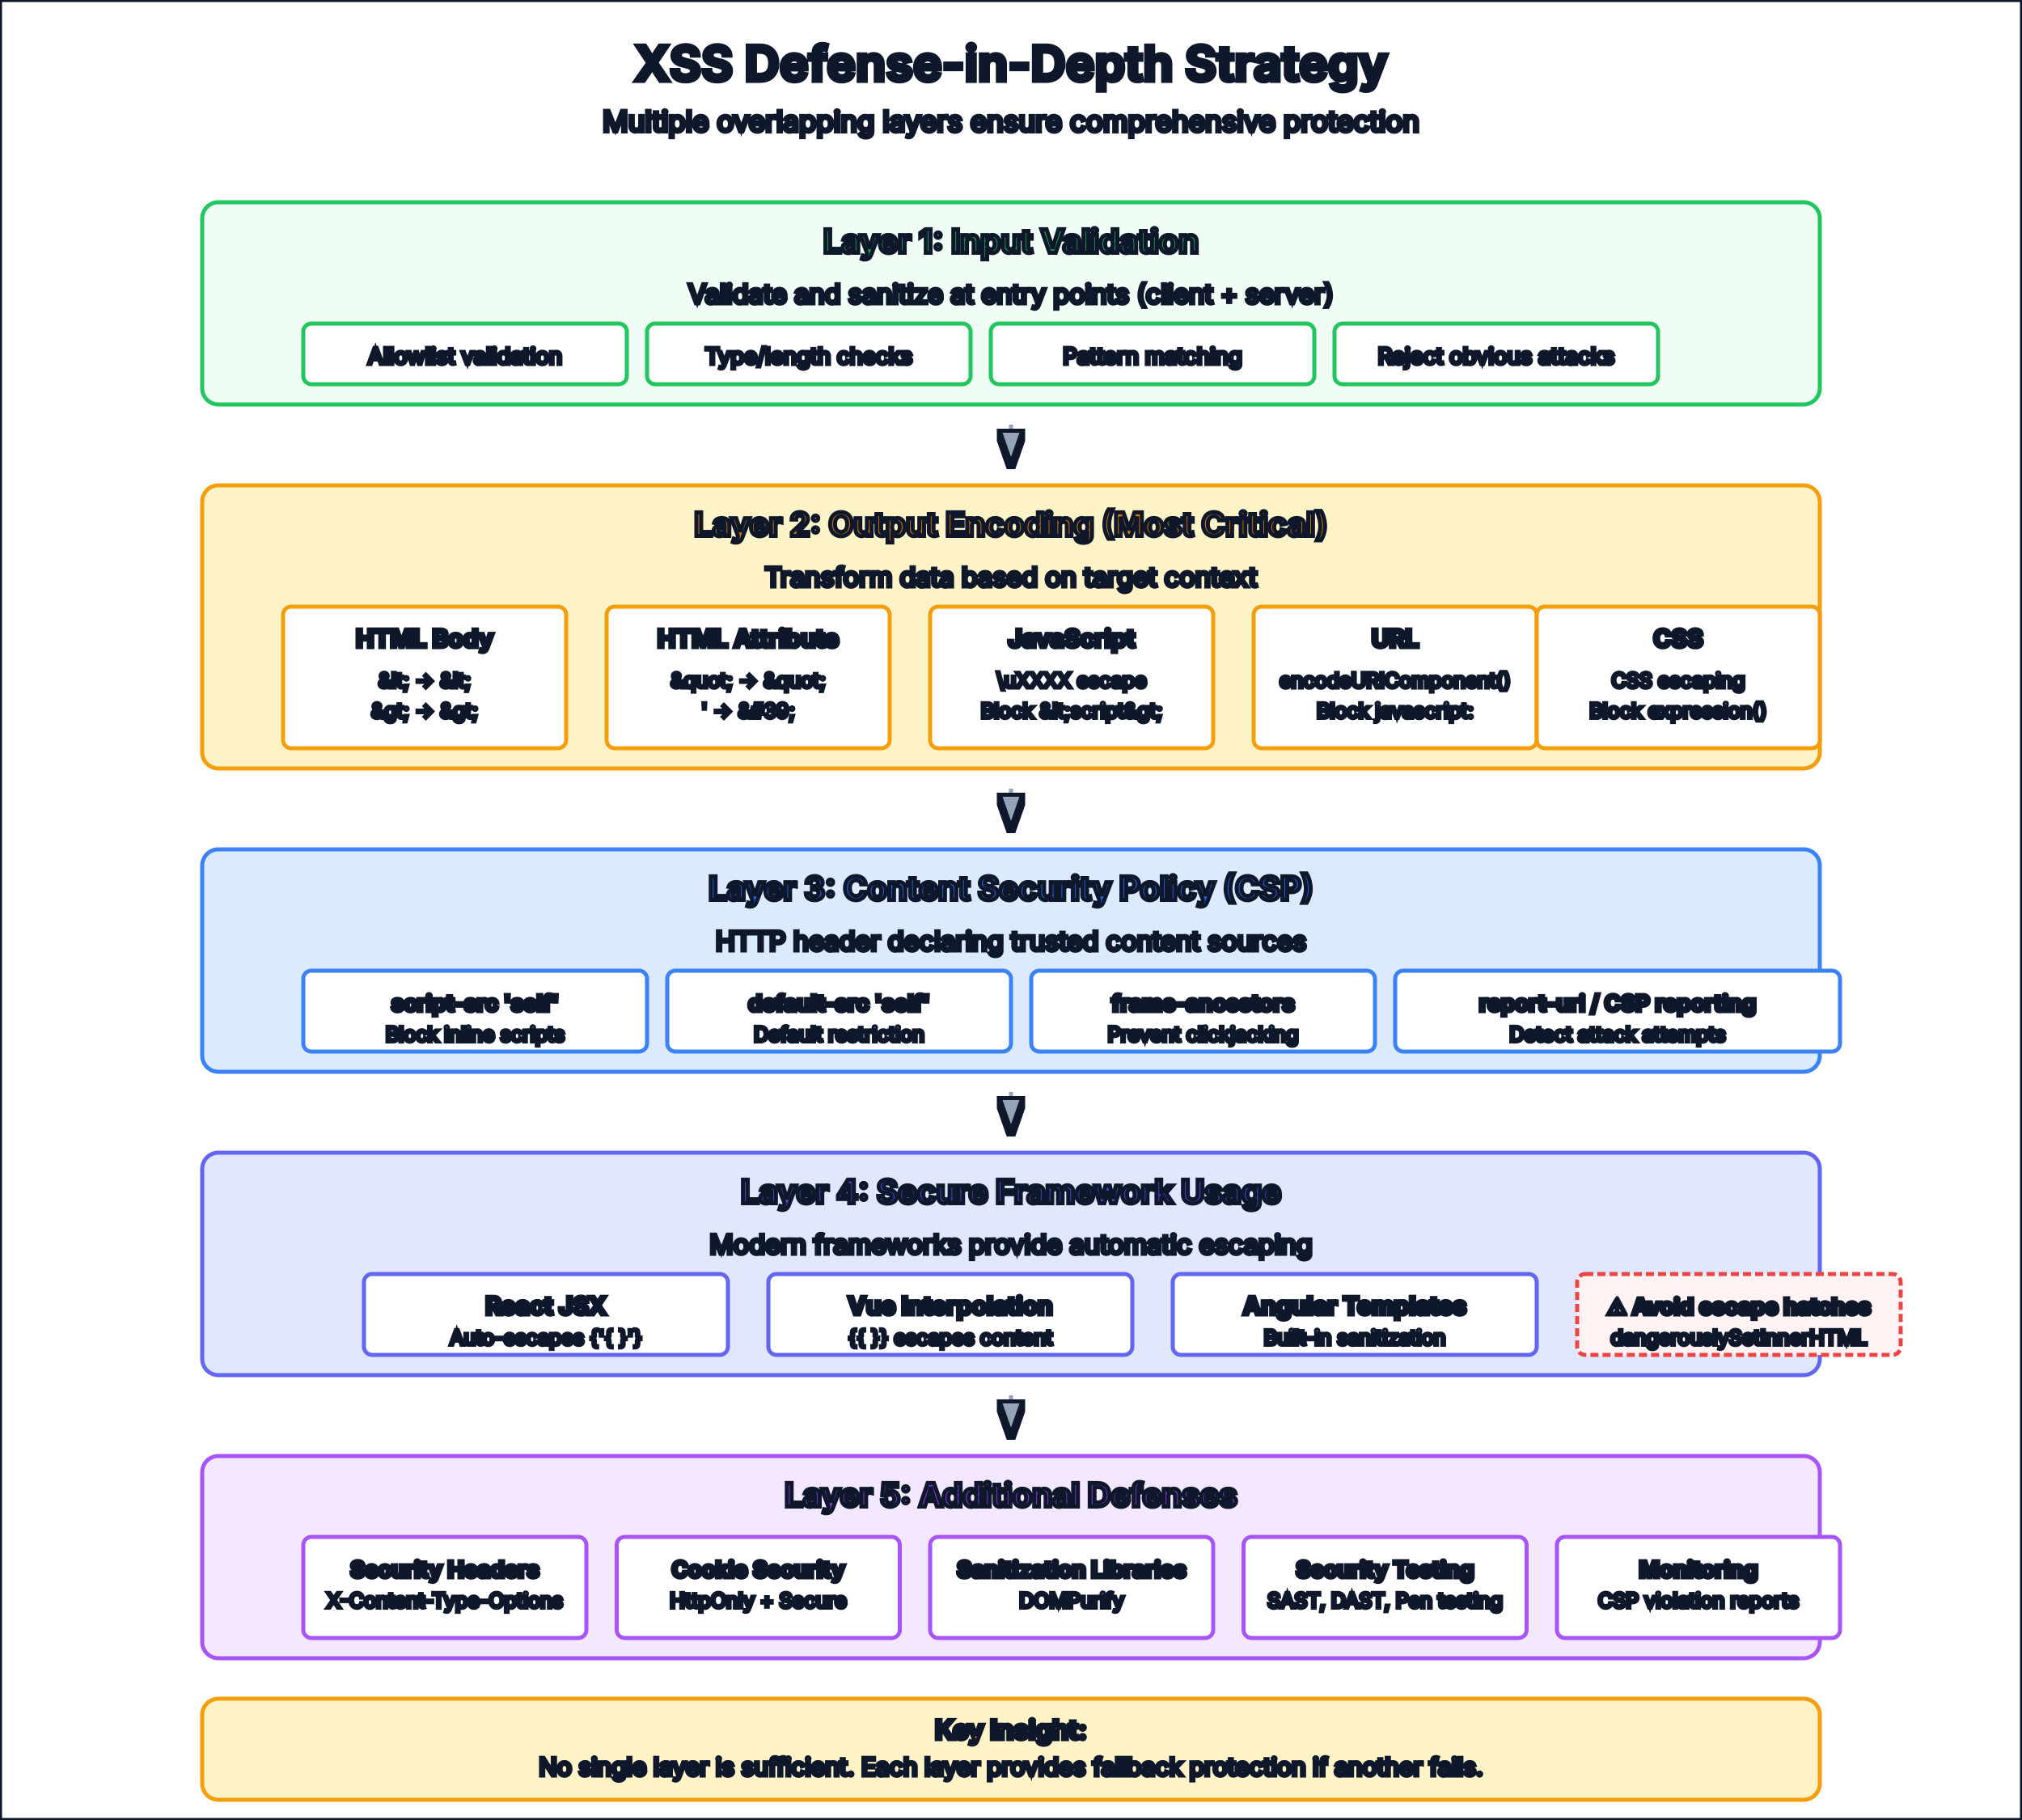
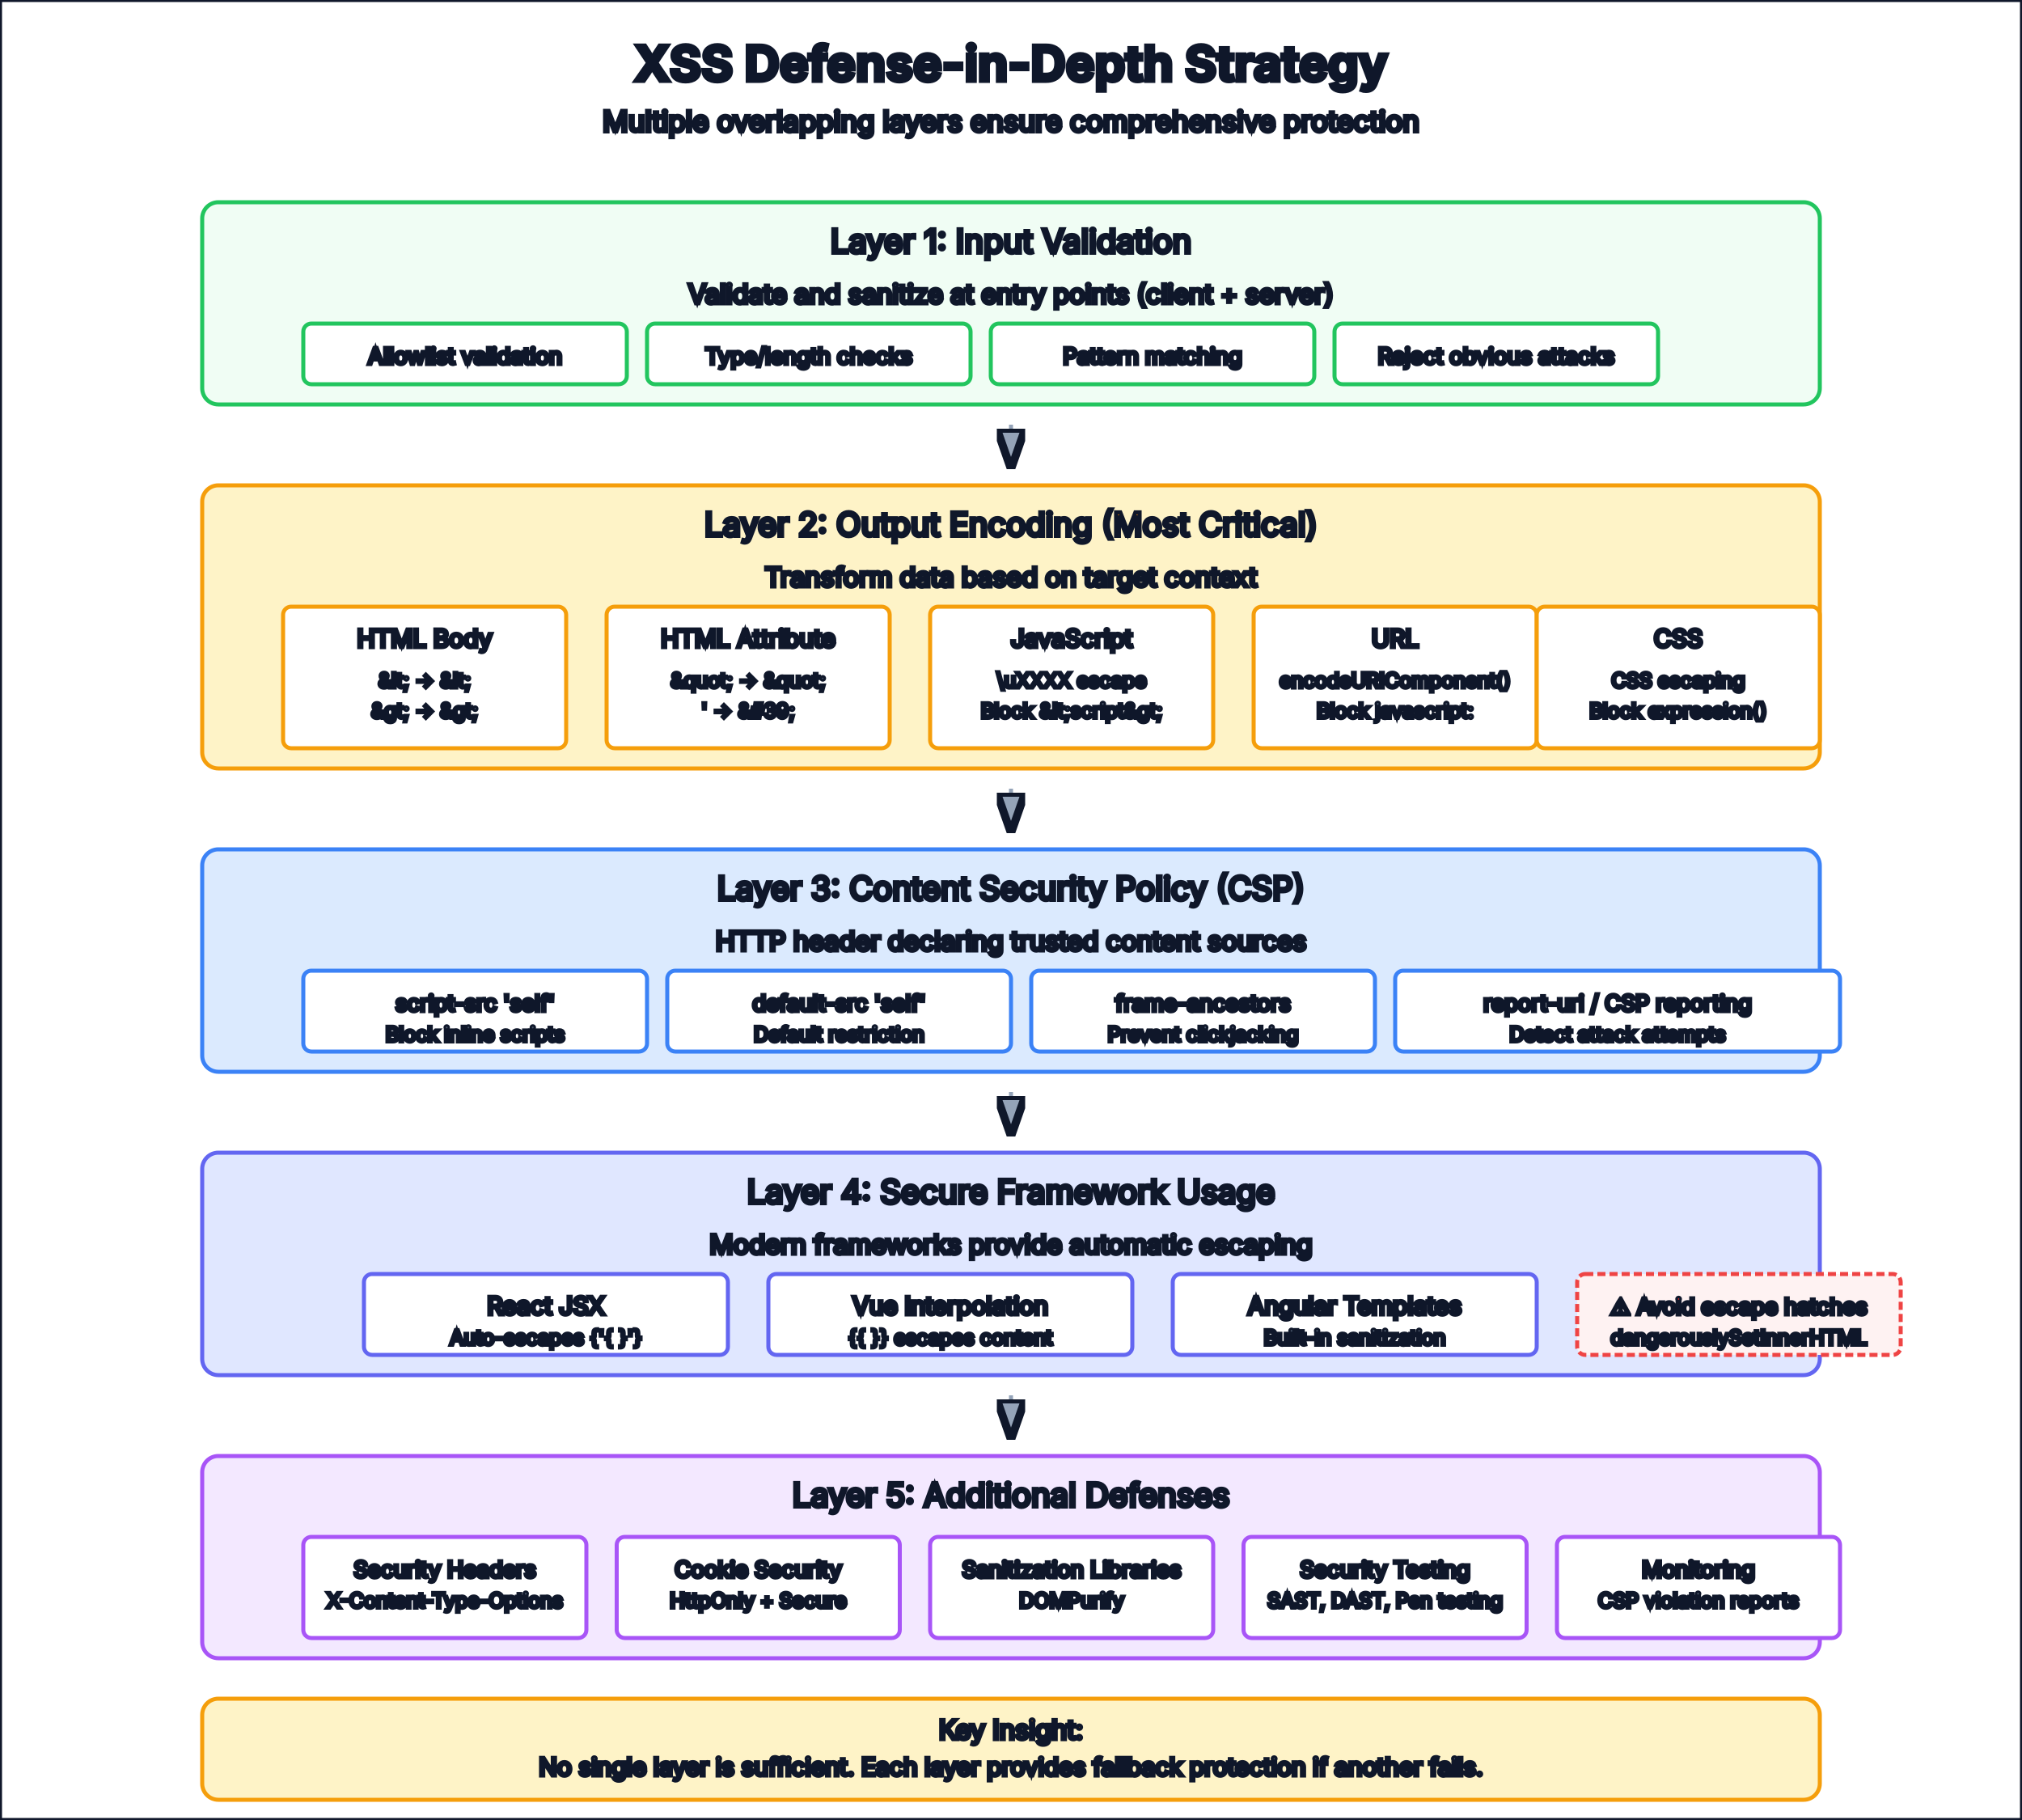
<svg xmlns="http://www.w3.org/2000/svg" viewBox="0 0 1000 900" fill="none" stroke="#0f172a" stroke-width="2">
  <rect width="1000" height="900" fill="#ffffff" />
  <text x="500" y="40" text-anchor="middle" font-family="system-ui, -apple-system, sans-serif" font-size="24" font-weight="bold" fill="#0f172a">XSS Defense-in-Depth Strategy</text>
  <text x="500" y="65" text-anchor="middle" font-family="system-ui, -apple-system, sans-serif" font-size="14" fill="#475569">Multiple overlapping layers ensure comprehensive protection</text>
  <g transform="translate(100, 100)">
    <rect x="0" y="0" width="800" height="100" rx="8" fill="#f0fdf4" stroke="#22c55e" stroke-width="2" />
-     <text x="400" y="25" text-anchor="middle" font-family="system-ui, -apple-system, sans-serif" font-size="16" font-weight="bold" fill="#16a34a">Layer 1: Input Validation</text>
+     <text x="400" y="25" text-anchor="middle" font-family="system-ui, -apple-system, sans-serif" font-size="16" font-weight="400" fill="#16a34a">Layer 1: Input Validation</text>
    <text x="400" y="50" text-anchor="middle" font-family="system-ui, -apple-system, sans-serif" font-size="13" fill="#475569">Validate and sanitize at entry points (client + server)</text>
    <g transform="translate(50, 60)">
      <rect x="0" y="0" width="160" height="30" rx="4" fill="#ffffff" stroke="#22c55e" />
      <text x="80" y="20" text-anchor="middle" font-family="system-ui, -apple-system, sans-serif" font-size="11" fill="#0f172a">Allowlist validation</text>
      <rect x="170" y="0" width="160" height="30" rx="4" fill="#ffffff" stroke="#22c55e" />
      <text x="250" y="20" text-anchor="middle" font-family="system-ui, -apple-system, sans-serif" font-size="11" fill="#0f172a">Type/length checks</text>
      <rect x="340" y="0" width="160" height="30" rx="4" fill="#ffffff" stroke="#22c55e" />
      <text x="420" y="20" text-anchor="middle" font-family="system-ui, -apple-system, sans-serif" font-size="11" fill="#0f172a">Pattern matching</text>
      <rect x="510" y="0" width="160" height="30" rx="4" fill="#ffffff" stroke="#22c55e" />
      <text x="590" y="20" text-anchor="middle" font-family="system-ui, -apple-system, sans-serif" font-size="11" fill="#0f172a">Reject obvious attacks</text>
    </g>
  </g>
  <line x1="500" y1="210" x2="500" y2="230" stroke="#94a3b8" stroke-width="2" marker-end="url(#arrowhead)" />
  <g transform="translate(100, 240)">
    <rect x="0" y="0" width="800" height="140" rx="8" fill="#fef3c7" stroke="#f59e0b" stroke-width="2" />
-     <text x="400" y="25" text-anchor="middle" font-family="system-ui, -apple-system, sans-serif" font-size="16" font-weight="bold" fill="#d97706">Layer 2: Output Encoding (Most Critical)</text>
+     <text x="400" y="25" text-anchor="middle" font-family="system-ui, -apple-system, sans-serif" font-size="16" font-weight="400" fill="#d97706">Layer 2: Output Encoding (Most Critical)</text>
    <text x="400" y="50" text-anchor="middle" font-family="system-ui, -apple-system, sans-serif" font-size="13" fill="#475569">Transform data based on target context</text>
    <g transform="translate(40, 60)">
      <rect x="0" y="0" width="140" height="70" rx="4" fill="#ffffff" stroke="#f59e0b" />
-       <text x="70" y="20" text-anchor="middle" font-family="system-ui, -apple-system, sans-serif" font-size="12" font-weight="bold" fill="#0f172a">HTML Body</text>
+       <text x="70" y="20" text-anchor="middle" font-family="system-ui, -apple-system, sans-serif" font-size="12" font-weight="400" fill="#0f172a">HTML Body</text>
      <text x="70" y="40" text-anchor="middle" font-family="system-ui, -apple-system, sans-serif" font-size="10" fill="#475569">&amp;lt; → &amp;lt;</text>
      <text x="70" y="55" text-anchor="middle" font-family="system-ui, -apple-system, sans-serif" font-size="10" fill="#475569">&amp;gt; → &amp;gt;</text>
      <rect x="160" y="0" width="140" height="70" rx="4" fill="#ffffff" stroke="#f59e0b" />
-       <text x="230" y="20" text-anchor="middle" font-family="system-ui, -apple-system, sans-serif" font-size="12" font-weight="bold" fill="#0f172a">HTML Attribute</text>
+       <text x="230" y="20" text-anchor="middle" font-family="system-ui, -apple-system, sans-serif" font-size="12" font-weight="400" fill="#0f172a">HTML Attribute</text>
      <text x="230" y="40" text-anchor="middle" font-family="system-ui, -apple-system, sans-serif" font-size="10" fill="#475569">&amp;quot; → &amp;quot;</text>
      <text x="230" y="55" text-anchor="middle" font-family="system-ui, -apple-system, sans-serif" font-size="10" fill="#475569">' → &amp;#39;</text>
      <rect x="320" y="0" width="140" height="70" rx="4" fill="#ffffff" stroke="#f59e0b" />
-       <text x="390" y="20" text-anchor="middle" font-family="system-ui, -apple-system, sans-serif" font-size="12" font-weight="bold" fill="#0f172a">JavaScript</text>
+       <text x="390" y="20" text-anchor="middle" font-family="system-ui, -apple-system, sans-serif" font-size="12" font-weight="400" fill="#0f172a">JavaScript</text>
      <text x="390" y="40" text-anchor="middle" font-family="system-ui, -apple-system, sans-serif" font-size="10" fill="#475569">\uXXXX escape</text>
      <text x="390" y="55" text-anchor="middle" font-family="system-ui, -apple-system, sans-serif" font-size="10" fill="#475569">Block &amp;lt;script&amp;gt;</text>
      <rect x="480" y="0" width="140" height="70" rx="4" fill="#ffffff" stroke="#f59e0b" />
-       <text x="550" y="20" text-anchor="middle" font-family="system-ui, -apple-system, sans-serif" font-size="12" font-weight="bold" fill="#0f172a">URL</text>
+       <text x="550" y="20" text-anchor="middle" font-family="system-ui, -apple-system, sans-serif" font-size="12" font-weight="400" fill="#0f172a">URL</text>
      <text x="550" y="40" text-anchor="middle" font-family="system-ui, -apple-system, sans-serif" font-size="10" fill="#475569">encodeURIComponent()</text>
      <text x="550" y="55" text-anchor="middle" font-family="system-ui, -apple-system, sans-serif" font-size="10" fill="#475569">Block javascript:</text>
      <rect x="620" y="0" width="140" height="70" rx="4" fill="#ffffff" stroke="#f59e0b" />
-       <text x="690" y="20" text-anchor="middle" font-family="system-ui, -apple-system, sans-serif" font-size="12" font-weight="bold" fill="#0f172a">CSS</text>
+       <text x="690" y="20" text-anchor="middle" font-family="system-ui, -apple-system, sans-serif" font-size="12" font-weight="400" fill="#0f172a">CSS</text>
      <text x="690" y="40" text-anchor="middle" font-family="system-ui, -apple-system, sans-serif" font-size="10" fill="#475569">CSS escaping</text>
      <text x="690" y="55" text-anchor="middle" font-family="system-ui, -apple-system, sans-serif" font-size="10" fill="#475569">Block expression()</text>
    </g>
  </g>
  <line x1="500" y1="390" x2="500" y2="410" stroke="#94a3b8" stroke-width="2" marker-end="url(#arrowhead)" />
  <g transform="translate(100, 420)">
    <rect x="0" y="0" width="800" height="110" rx="8" fill="#dbeafe" stroke="#3b82f6" stroke-width="2" />
-     <text x="400" y="25" text-anchor="middle" font-family="system-ui, -apple-system, sans-serif" font-size="16" font-weight="bold" fill="#2563eb">Layer 3: Content Security Policy (CSP)</text>
+     <text x="400" y="25" text-anchor="middle" font-family="system-ui, -apple-system, sans-serif" font-size="16" font-weight="400" fill="#2563eb">Layer 3: Content Security Policy (CSP)</text>
    <text x="400" y="50" text-anchor="middle" font-family="system-ui, -apple-system, sans-serif" font-size="13" fill="#475569">HTTP header declaring trusted content sources</text>
    <g transform="translate(50, 60)">
      <rect x="0" y="0" width="170" height="40" rx="4" fill="#ffffff" stroke="#3b82f6" />
-       <text x="85" y="20" text-anchor="middle" font-family="system-ui, -apple-system, sans-serif" font-size="11" font-weight="bold" fill="#0f172a">script-src 'self'</text>
+       <text x="85" y="20" text-anchor="middle" font-family="system-ui, -apple-system, sans-serif" font-size="11" font-weight="400" fill="#0f172a">script-src 'self'</text>
      <text x="85" y="35" text-anchor="middle" font-family="system-ui, -apple-system, sans-serif" font-size="10" fill="#475569">Block inline scripts</text>
      <rect x="180" y="0" width="170" height="40" rx="4" fill="#ffffff" stroke="#3b82f6" />
-       <text x="265" y="20" text-anchor="middle" font-family="system-ui, -apple-system, sans-serif" font-size="11" font-weight="bold" fill="#0f172a">default-src 'self'</text>
+       <text x="265" y="20" text-anchor="middle" font-family="system-ui, -apple-system, sans-serif" font-size="11" font-weight="400" fill="#0f172a">default-src 'self'</text>
      <text x="265" y="35" text-anchor="middle" font-family="system-ui, -apple-system, sans-serif" font-size="10" fill="#475569">Default restriction</text>
      <rect x="360" y="0" width="170" height="40" rx="4" fill="#ffffff" stroke="#3b82f6" />
-       <text x="445" y="20" text-anchor="middle" font-family="system-ui, -apple-system, sans-serif" font-size="11" font-weight="bold" fill="#0f172a">frame-ancestors</text>
+       <text x="445" y="20" text-anchor="middle" font-family="system-ui, -apple-system, sans-serif" font-size="11" font-weight="400" fill="#0f172a">frame-ancestors</text>
      <text x="445" y="35" text-anchor="middle" font-family="system-ui, -apple-system, sans-serif" font-size="10" fill="#475569">Prevent clickjacking</text>
      <rect x="540" y="0" width="220" height="40" rx="4" fill="#ffffff" stroke="#3b82f6" />
-       <text x="650" y="20" text-anchor="middle" font-family="system-ui, -apple-system, sans-serif" font-size="11" font-weight="bold" fill="#0f172a">report-uri / CSP reporting</text>
+       <text x="650" y="20" text-anchor="middle" font-family="system-ui, -apple-system, sans-serif" font-size="11" font-weight="400" fill="#0f172a">report-uri / CSP reporting</text>
      <text x="650" y="35" text-anchor="middle" font-family="system-ui, -apple-system, sans-serif" font-size="10" fill="#475569">Detect attack attempts</text>
    </g>
  </g>
  <line x1="500" y1="540" x2="500" y2="560" stroke="#94a3b8" stroke-width="2" marker-end="url(#arrowhead)" />
  <g transform="translate(100, 570)">
    <rect x="0" y="0" width="800" height="110" rx="8" fill="#e0e7ff" stroke="#6366f1" stroke-width="2" />
-     <text x="400" y="25" text-anchor="middle" font-family="system-ui, -apple-system, sans-serif" font-size="16" font-weight="bold" fill="#4f46e5">Layer 4: Secure Framework Usage</text>
+     <text x="400" y="25" text-anchor="middle" font-family="system-ui, -apple-system, sans-serif" font-size="16" font-weight="400" fill="#4f46e5">Layer 4: Secure Framework Usage</text>
    <text x="400" y="50" text-anchor="middle" font-family="system-ui, -apple-system, sans-serif" font-size="13" fill="#475569">Modern frameworks provide automatic escaping</text>
    <g transform="translate(80, 60)">
      <rect x="0" y="0" width="180" height="40" rx="4" fill="#ffffff" stroke="#6366f1" />
-       <text x="90" y="20" text-anchor="middle" font-family="system-ui, -apple-system, sans-serif" font-size="12" font-weight="bold" fill="#0f172a">React JSX</text>
+       <text x="90" y="20" text-anchor="middle" font-family="system-ui, -apple-system, sans-serif" font-size="12" font-weight="400" fill="#0f172a">React JSX</text>
      <text x="90" y="35" text-anchor="middle" font-family="system-ui, -apple-system, sans-serif" font-size="10" fill="#475569">Auto-escapes {'{ }'}</text>
      <rect x="200" y="0" width="180" height="40" rx="4" fill="#ffffff" stroke="#6366f1" />
-       <text x="290" y="20" text-anchor="middle" font-family="system-ui, -apple-system, sans-serif" font-size="12" font-weight="bold" fill="#0f172a">Vue Interpolation</text>
+       <text x="290" y="20" text-anchor="middle" font-family="system-ui, -apple-system, sans-serif" font-size="12" font-weight="400" fill="#0f172a">Vue Interpolation</text>
      <text x="290" y="35" text-anchor="middle" font-family="system-ui, -apple-system, sans-serif" font-size="10" fill="#475569">{{ }} escapes content</text>
      <rect x="400" y="0" width="180" height="40" rx="4" fill="#ffffff" stroke="#6366f1" />
-       <text x="490" y="20" text-anchor="middle" font-family="system-ui, -apple-system, sans-serif" font-size="12" font-weight="bold" fill="#0f172a">Angular Templates</text>
+       <text x="490" y="20" text-anchor="middle" font-family="system-ui, -apple-system, sans-serif" font-size="12" font-weight="400" fill="#0f172a">Angular Templates</text>
      <text x="490" y="35" text-anchor="middle" font-family="system-ui, -apple-system, sans-serif" font-size="10" fill="#475569">Built-in sanitization</text>
      <rect x="600" y="0" width="160" height="40" rx="4" fill="#fef2f2" stroke="#ef4444" stroke-dasharray="4,2" />
-       <text x="680" y="20" text-anchor="middle" font-family="system-ui, -apple-system, sans-serif" font-size="11" font-weight="bold" fill="#dc2626">⚠️ Avoid escape hatches</text>
+       <text x="680" y="20" text-anchor="middle" font-family="system-ui, -apple-system, sans-serif" font-size="11" font-weight="400" fill="#dc2626">⚠️ Avoid escape hatches</text>
      <text x="680" y="35" text-anchor="middle" font-family="system-ui, -apple-system, sans-serif" font-size="10" fill="#475569">dangerouslySetInnerHTML</text>
    </g>
  </g>
  <line x1="500" y1="690" x2="500" y2="710" stroke="#94a3b8" stroke-width="2" marker-end="url(#arrowhead)" />
  <g transform="translate(100, 720)">
    <rect x="0" y="0" width="800" height="100" rx="8" fill="#f3e8ff" stroke="#a855f7" stroke-width="2" />
-     <text x="400" y="25" text-anchor="middle" font-family="system-ui, -apple-system, sans-serif" font-size="16" font-weight="bold" fill="#9333ea">Layer 5: Additional Defenses</text>
+     <text x="400" y="25" text-anchor="middle" font-family="system-ui, -apple-system, sans-serif" font-size="16" font-weight="400" fill="#9333ea">Layer 5: Additional Defenses</text>
    <g transform="translate(50, 40)">
      <rect x="0" y="0" width="140" height="50" rx="4" fill="#ffffff" stroke="#a855f7" />
-       <text x="70" y="20" text-anchor="middle" font-family="system-ui, -apple-system, sans-serif" font-size="11" font-weight="bold" fill="#0f172a">Security Headers</text>
+       <text x="70" y="20" text-anchor="middle" font-family="system-ui, -apple-system, sans-serif" font-size="11" font-weight="400" fill="#0f172a">Security Headers</text>
      <text x="70" y="35" text-anchor="middle" font-family="system-ui, -apple-system, sans-serif" font-size="10" fill="#475569">X-Content-Type-Options</text>
      <rect x="155" y="0" width="140" height="50" rx="4" fill="#ffffff" stroke="#a855f7" />
-       <text x="225" y="20" text-anchor="middle" font-family="system-ui, -apple-system, sans-serif" font-size="11" font-weight="bold" fill="#0f172a">Cookie Security</text>
+       <text x="225" y="20" text-anchor="middle" font-family="system-ui, -apple-system, sans-serif" font-size="11" font-weight="400" fill="#0f172a">Cookie Security</text>
      <text x="225" y="35" text-anchor="middle" font-family="system-ui, -apple-system, sans-serif" font-size="10" fill="#475569">HttpOnly + Secure</text>
      <rect x="310" y="0" width="140" height="50" rx="4" fill="#ffffff" stroke="#a855f7" />
-       <text x="380" y="20" text-anchor="middle" font-family="system-ui, -apple-system, sans-serif" font-size="11" font-weight="bold" fill="#0f172a">Sanitization Libraries</text>
+       <text x="380" y="20" text-anchor="middle" font-family="system-ui, -apple-system, sans-serif" font-size="11" font-weight="400" fill="#0f172a">Sanitization Libraries</text>
      <text x="380" y="35" text-anchor="middle" font-family="system-ui, -apple-system, sans-serif" font-size="10" fill="#475569">DOMPurify</text>
      <rect x="465" y="0" width="140" height="50" rx="4" fill="#ffffff" stroke="#a855f7" />
-       <text x="535" y="20" text-anchor="middle" font-family="system-ui, -apple-system, sans-serif" font-size="11" font-weight="bold" fill="#0f172a">Security Testing</text>
+       <text x="535" y="20" text-anchor="middle" font-family="system-ui, -apple-system, sans-serif" font-size="11" font-weight="400" fill="#0f172a">Security Testing</text>
      <text x="535" y="35" text-anchor="middle" font-family="system-ui, -apple-system, sans-serif" font-size="10" fill="#475569">SAST, DAST, Pen testing</text>
      <rect x="620" y="0" width="140" height="50" rx="4" fill="#ffffff" stroke="#a855f7" />
-       <text x="690" y="20" text-anchor="middle" font-family="system-ui, -apple-system, sans-serif" font-size="11" font-weight="bold" fill="#0f172a">Monitoring</text>
+       <text x="690" y="20" text-anchor="middle" font-family="system-ui, -apple-system, sans-serif" font-size="11" font-weight="400" fill="#0f172a">Monitoring</text>
      <text x="690" y="35" text-anchor="middle" font-family="system-ui, -apple-system, sans-serif" font-size="10" fill="#475569">CSP violation reports</text>
    </g>
  </g>
  <g transform="translate(100, 840)">
    <rect x="0" y="0" width="800" height="50" rx="8" fill="#fef3c7" stroke="#f59e0b" stroke-width="2" />
-     <text x="400" y="20" text-anchor="middle" font-family="system-ui, -apple-system, sans-serif" font-size="13" font-weight="bold" fill="#d97706">Key Insight:</text>
+     <text x="400" y="20" text-anchor="middle" font-family="system-ui, -apple-system, sans-serif" font-size="13" font-weight="400" fill="#d97706">Key Insight:</text>
    <text x="400" y="38" text-anchor="middle" font-family="system-ui, -apple-system, sans-serif" font-size="12" fill="#475569">No single layer is sufficient. Each layer provides fallback protection if another fails.</text>
  </g>
  <defs>
    <marker id="arrowhead" markerWidth="10" markerHeight="7" refX="9" refY="3.5" orient="auto">
      <polygon points="0 0, 10 3.5, 0 7" fill="#94a3b8" />
    </marker>
  </defs>
</svg>
